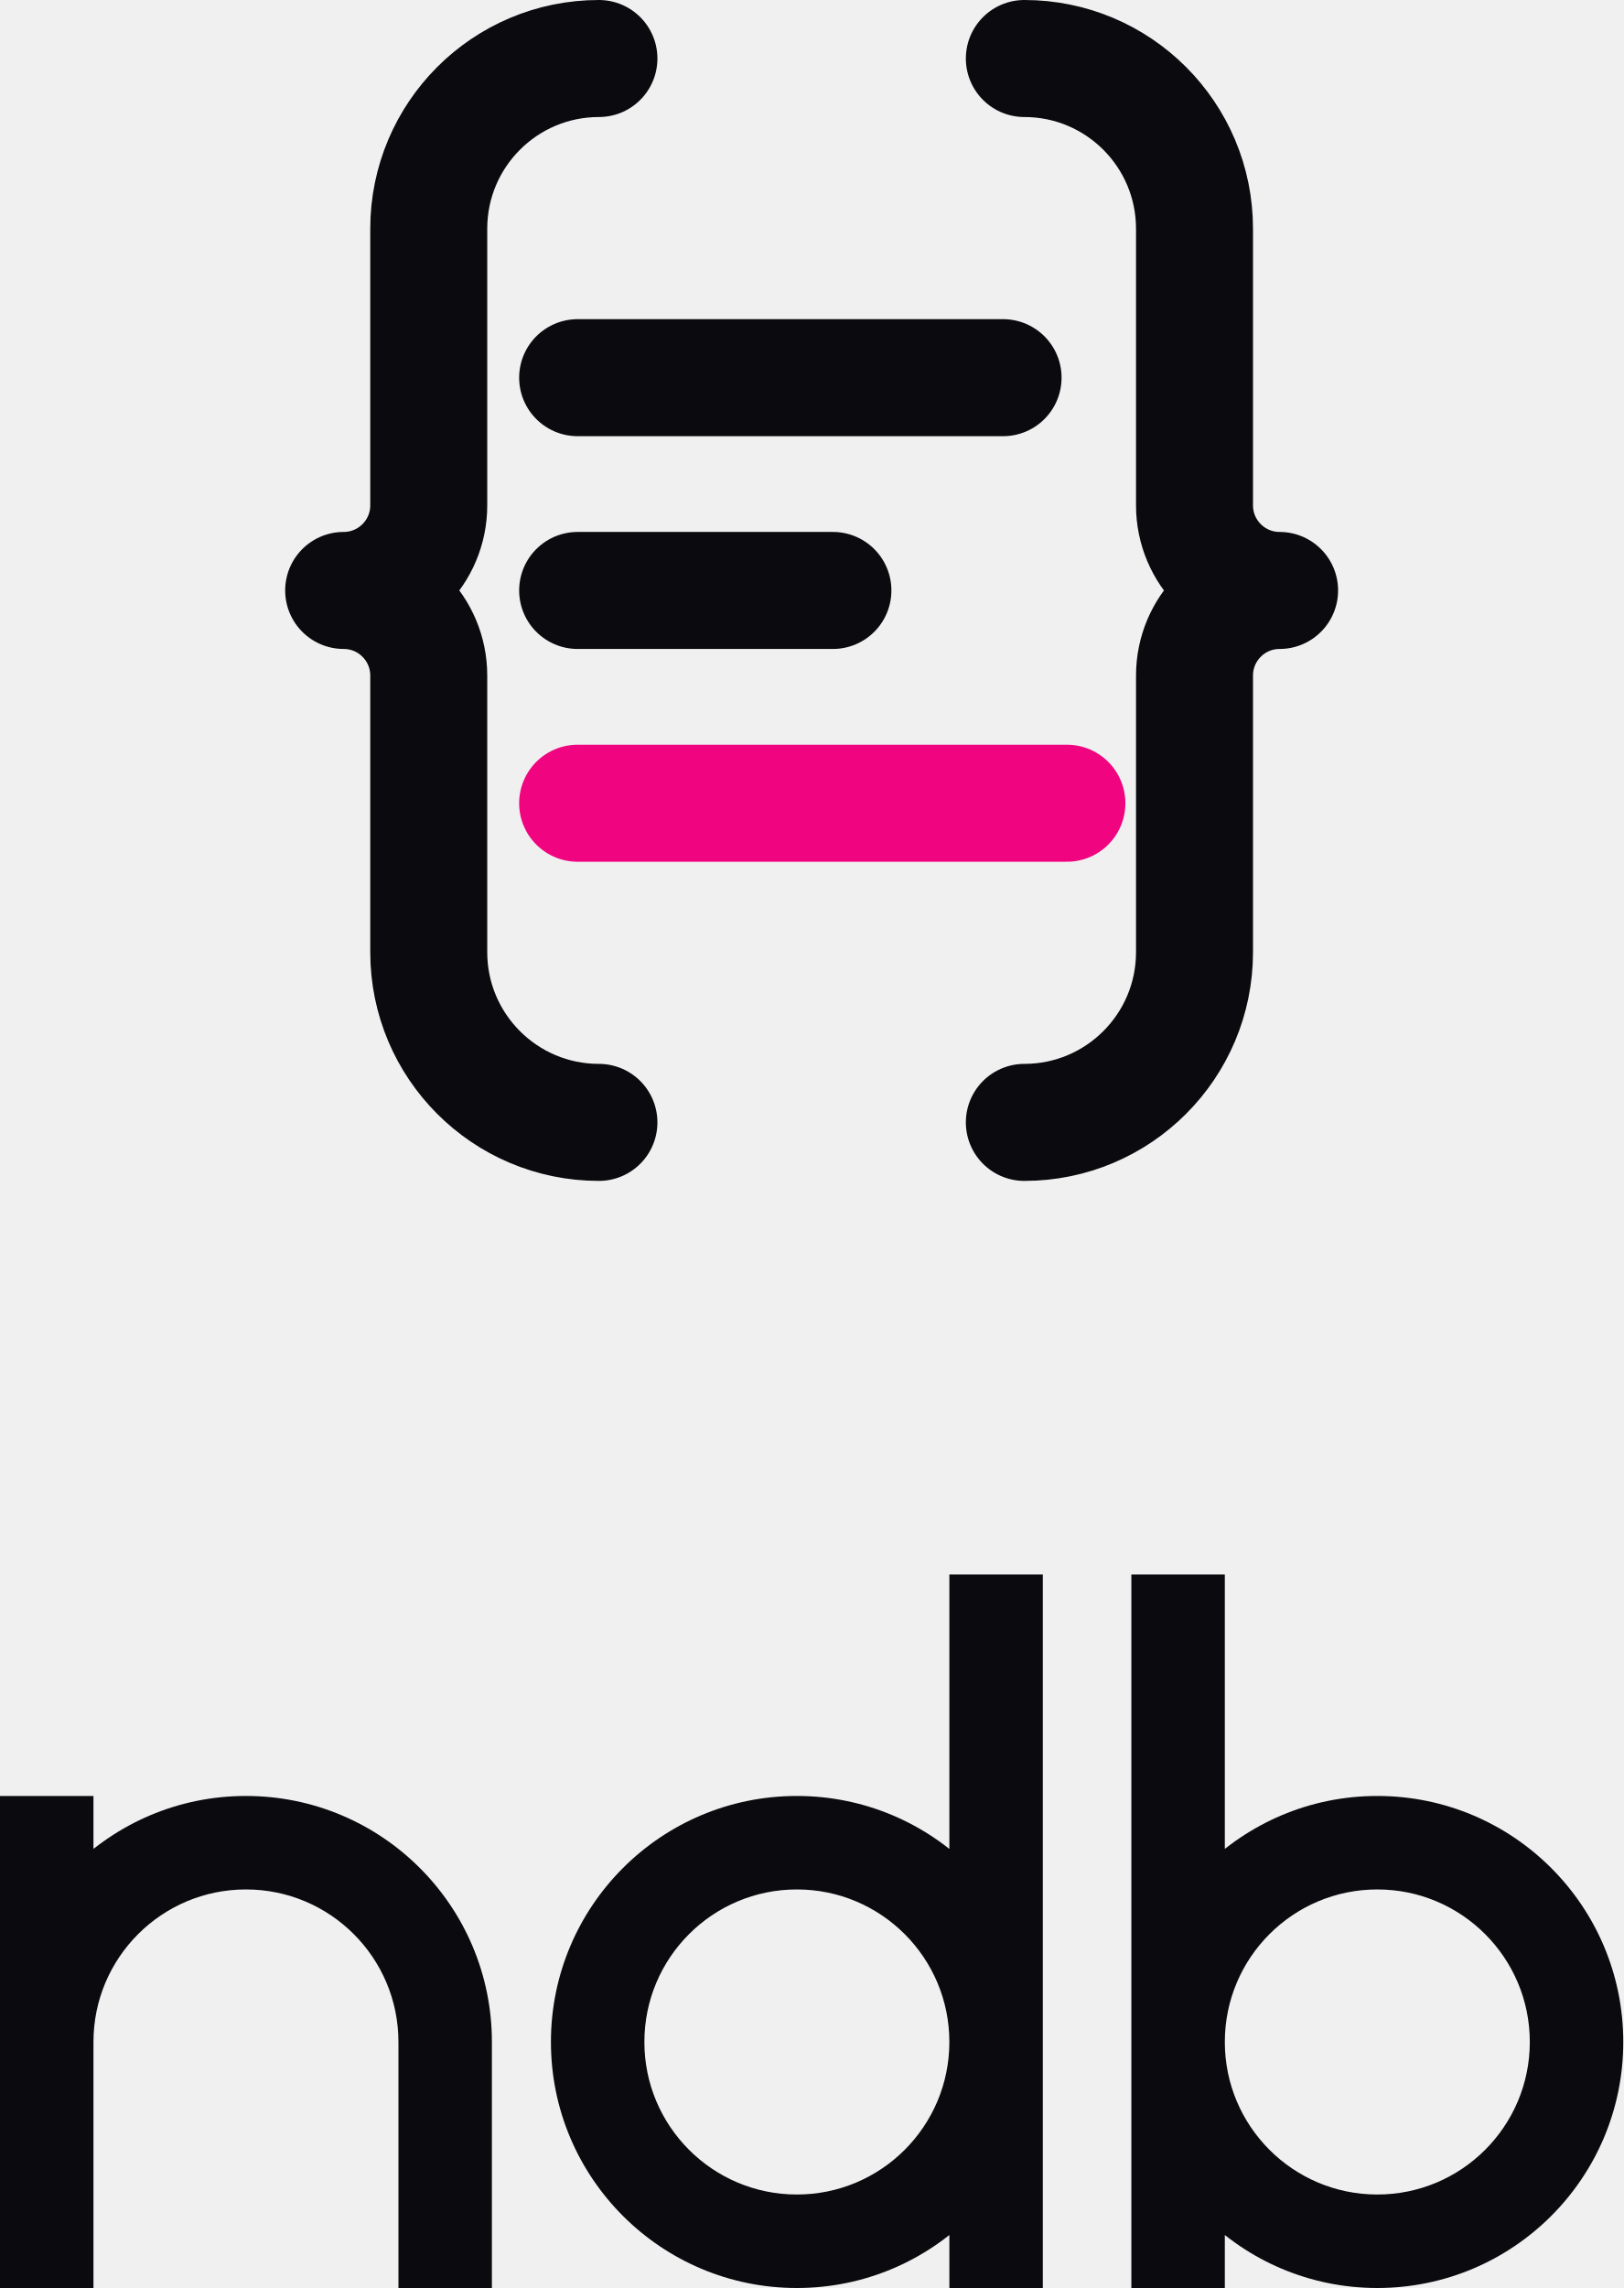
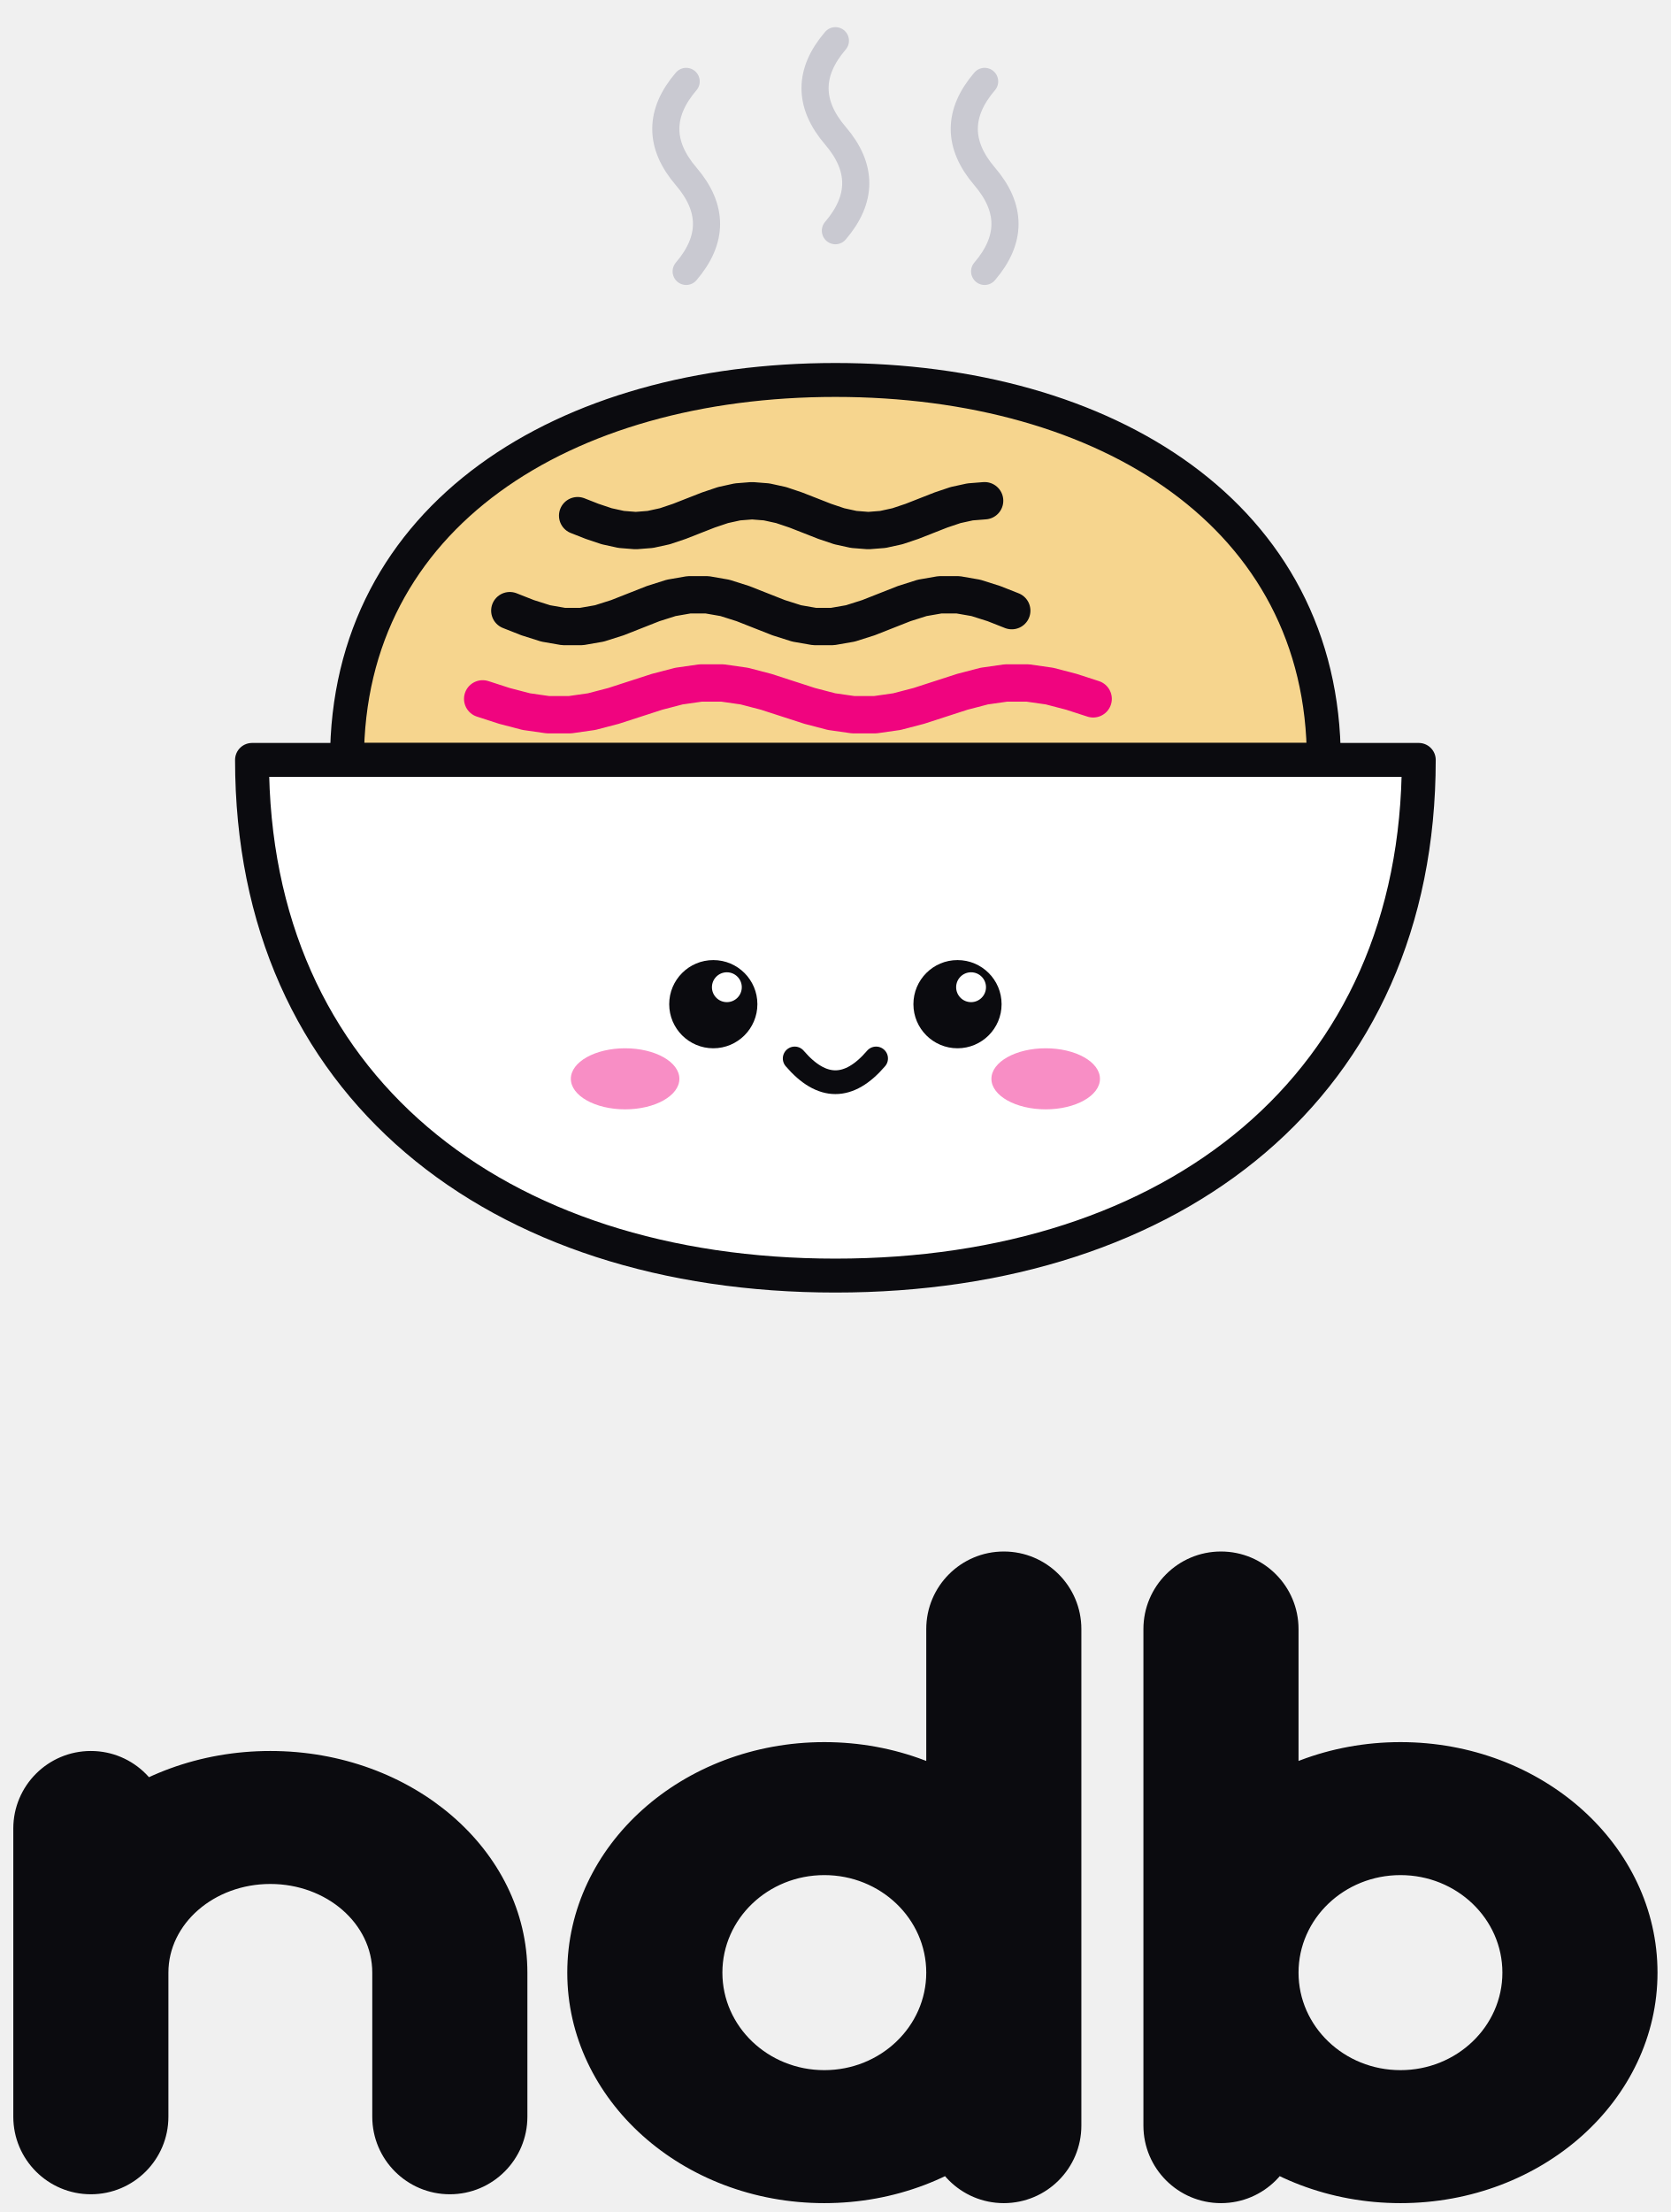
- <svg xmlns="http://www.w3.org/2000/svg" viewBox="0 0 330.000 465.000" role="img" aria-label="ndb">
-   <g transform="translate(57.973 0.000) scale(4.324324) translate(-7.250 -4.250)">
-     <path d="M22 7A8 8 0 0 0 14 15V28A4 4 0 0 1 10 32A4 4 0 0 1 14 36V49A8 8 0 0 0 22 57" fill="none" stroke="#0B0B0F" stroke-width="5.5" stroke-linecap="round" stroke-linejoin="round" />
-     <path d="M42 7A8 8 0 0 1 50 15V28A4 4 0 0 0 54 32A4 4 0 0 0 50 36V49A8 8 0 0 1 42 57" fill="none" stroke="#0B0B0F" stroke-width="5.5" stroke-linecap="round" stroke-linejoin="round" />
-     <path d="M21 22h20" fill="none" stroke="#0B0B0F" stroke-width="5.5" stroke-linecap="round" />
-     <path d="M21 32h12" fill="none" stroke="#0B0B0F" stroke-width="5.5" stroke-linecap="round" />
-     <path d="M21 42h23" fill="none" stroke="#F0047F" stroke-width="5.5" stroke-linecap="round" />
+ <svg xmlns="http://www.w3.org/2000/svg" viewBox="0 0 377.000 499.000" role="img" aria-label="ndb">
+   <g transform="translate(44.622 0.000) scale(1.530612) translate(-6.000 0.000)">
+     <path d="M78 12q-6 7 0 14q6 7 0 14M100 6q-6 7 0 14q6 7 0 14M122 12q-6 7 0 14q6 7 0 14" fill="none" stroke="#C9C9D1" stroke-width="4" stroke-linecap="round" stroke-linejoin="round" />
+     <path d="M28 112C28 76 60 56 100 56C140 56 172 76 172 112Z" fill="#F6D58E" stroke="#0B0B0F" stroke-width="5" stroke-linejoin="round" stroke-linecap="round" />
+     <path d="M62.00 76.00L64.14 76.84L66.29 77.56L68.43 78.03L70.57 78.20L72.71 78.03L74.86 77.56L77.00 76.84L79.14 76.00L81.29 75.16L83.43 74.44L85.57 73.97L87.71 73.80L89.86 73.97L92.00 74.44L94.14 75.16L96.29 76.00L98.43 76.84L100.57 77.56L102.71 78.03L104.86 78.20L107.00 78.03L109.14 77.56L111.29 76.84L113.43 76.00L115.57 75.16L117.71 74.44L119.86 73.97L122.00 73.80" fill="none" stroke="#0B0B0F" stroke-width="5.5" stroke-linecap="round" stroke-linejoin="round" />
+     <path d="M52.00 90.00L54.64 91.04L57.29 91.88L59.93 92.34L62.57 92.34L65.21 91.88L67.86 91.04L70.50 90.00L73.14 88.96L75.79 88.12L78.43 87.66L81.07 87.66L83.71 88.12L86.36 88.96L89.00 90.00L91.64 91.04L94.29 91.88L96.93 92.34L99.57 92.34L102.21 91.88L104.86 91.04L107.50 90.00L110.14 88.96L112.79 88.12L115.43 87.66L118.07 87.66L120.71 88.12L123.36 88.96L126.00 90.00" fill="none" stroke="#0B0B0F" stroke-width="5.5" stroke-linecap="round" stroke-linejoin="round" />
+     <path d="M48.00 103.00L51.21 104.04L54.43 104.88L57.64 105.34L60.86 105.34L64.07 104.88L67.29 104.04L70.50 103.00L73.71 101.96L76.93 101.12L80.14 100.66L83.36 100.66L86.57 101.12L89.79 101.96L93.00 103.00L96.21 104.04L99.43 104.88L102.64 105.34L105.86 105.34L109.07 104.88L112.29 104.04L115.50 103.00L118.71 101.96L121.93 101.12L125.14 100.66L128.36 100.66L131.57 101.12L134.79 101.96L138.00 103.00" fill="none" stroke="#F0047F" stroke-width="5.5" stroke-linecap="round" stroke-linejoin="round" />
+     <path d="M14 112H186C186 160 150 188 100 188C50 188 14 160 14 112Z" fill="#FFFFFF" stroke="#0B0B0F" stroke-width="5" stroke-linejoin="round" stroke-linecap="round" />
+     <g transform="translate(100 148) scale(1)">
+       <circle cx="-18" cy="0" r="6.5" fill="#0B0B0F" />
+       <circle cx="18" cy="0" r="6.5" fill="#0B0B0F" />
+       <circle cx="-16" cy="-2.5" r="2.2" fill="#FFFFFF" />
+       <circle cx="20" cy="-2.5" r="2.2" fill="#FFFFFF" />
+       <ellipse cx="-31" cy="11" rx="8" ry="4.5" fill="#F0047F" opacity="0.45" />
+       <ellipse cx="31" cy="11" rx="8" ry="4.5" fill="#F0047F" opacity="0.45" />
+       <path d="M-6 8Q0 15 6 8" fill="none" stroke="#0B0B0F" stroke-width="3.5" stroke-linecap="round" />
+     </g>
  </g>
-   <path transform="translate(0.000 465.000) scale(1)" d="M0 -100h19V0h-19ZM0 -50A50 50 0 0 1 100 -50V0h-19V-50A31 31 0 0 0 19 -50ZM112 -50A50 50 0 1 1 212 -50A50 50 0 1 1 112 -50ZM131 -50A31 31 0 1 0 193 -50A31 31 0 1 0 131 -50ZM193 -145h19V0h-19ZM230 -145h19V0h-19ZM230 -50A50 50 0 1 1 330 -50A50 50 0 1 1 230 -50ZM249 -50A31 31 0 1 0 311 -50A31 31 0 1 0 249 -50Z" fill="#0B0B0F" />
+   <path transform="translate(3.000 495.000) scale(1)" d="M0 -82.5A17.5 17.5 0 0 1 35 -82.5V-17.5A17.5 17.5 0 0 1 0 -17.5ZM0 -50A58 50 0 0 1 116 -50H81A23 20 0 0 0 35 -50ZM81 -50H116V-17.5A17.5 17.5 0 0 1 81 -17.5ZM125 -50A58 52 0 1 1 241 -50A58 52 0 1 1 125 -50ZM160 -50A23 22 0 1 0 206 -50A23 22 0 1 0 160 -50ZM206 -127.5A17.5 17.5 0 0 1 241 -127.5V-15.5A17.5 17.5 0 0 1 206 -15.5ZM255 -127.5A17.5 17.5 0 0 1 290 -127.5V-15.5A17.5 17.5 0 0 1 255 -15.5ZM255 -50A58 52 0 1 1 371 -50A58 52 0 1 1 255 -50ZM290 -50A23 22 0 1 0 336 -50A23 22 0 1 0 290 -50Z" fill="#0B0B0F" />
</svg>
